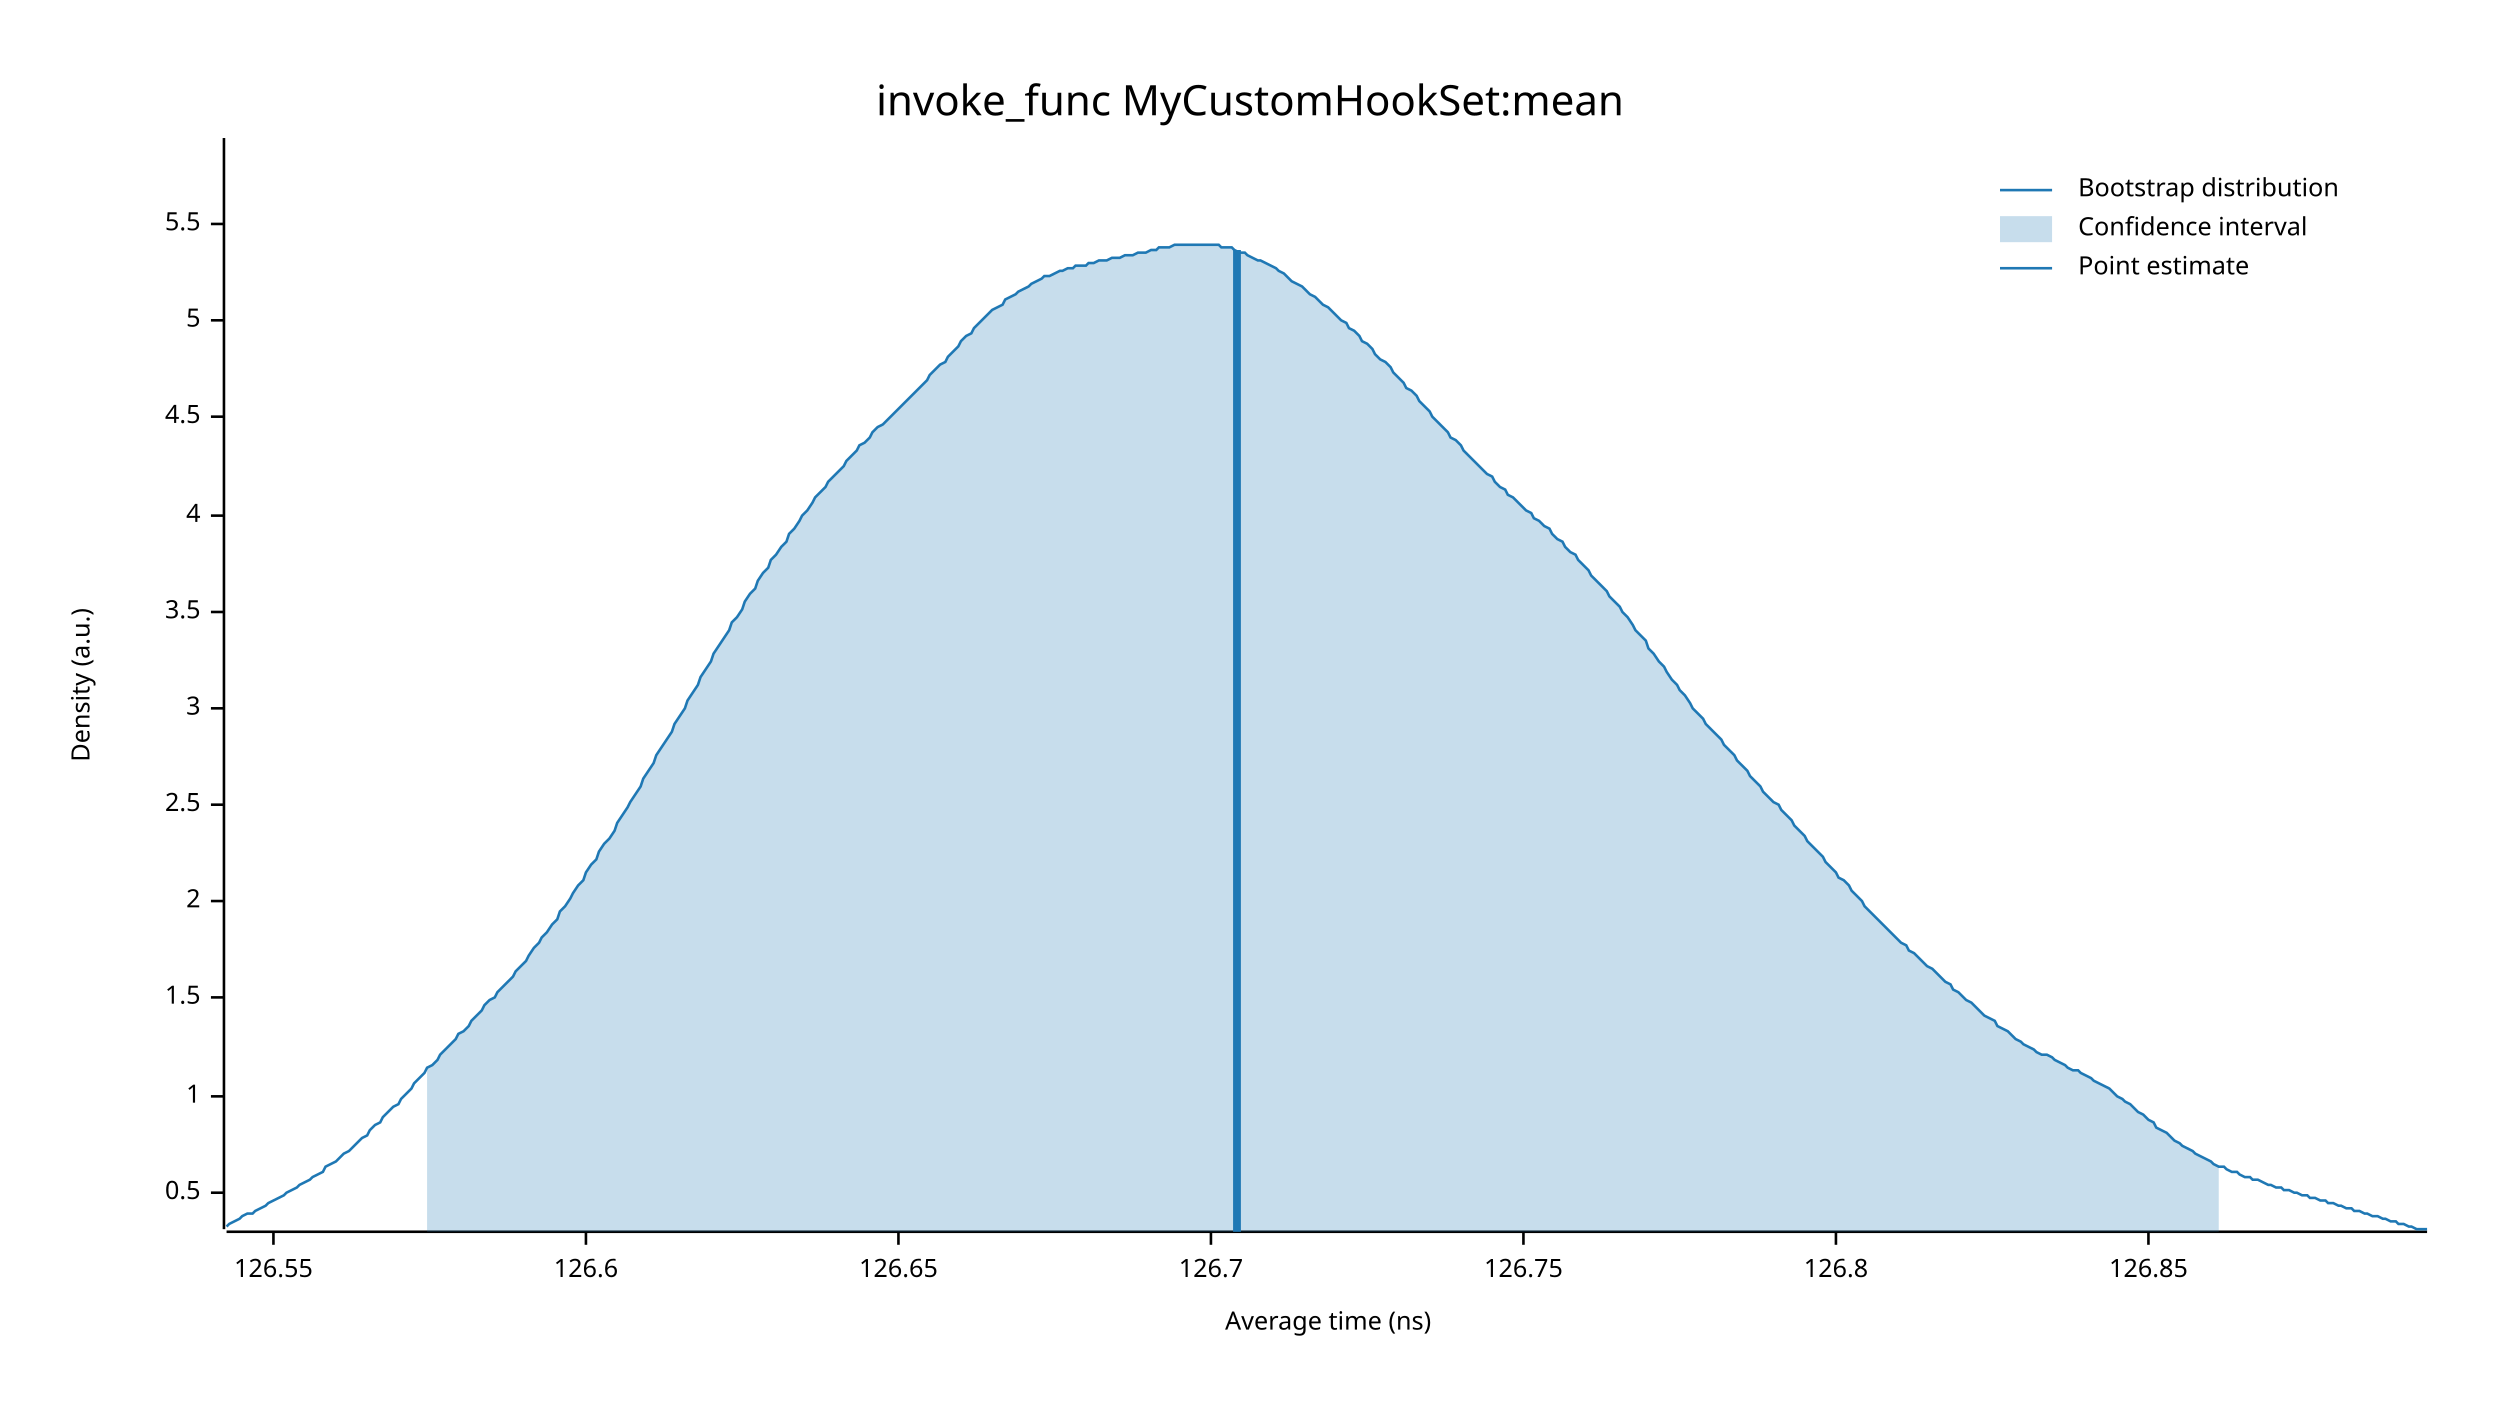
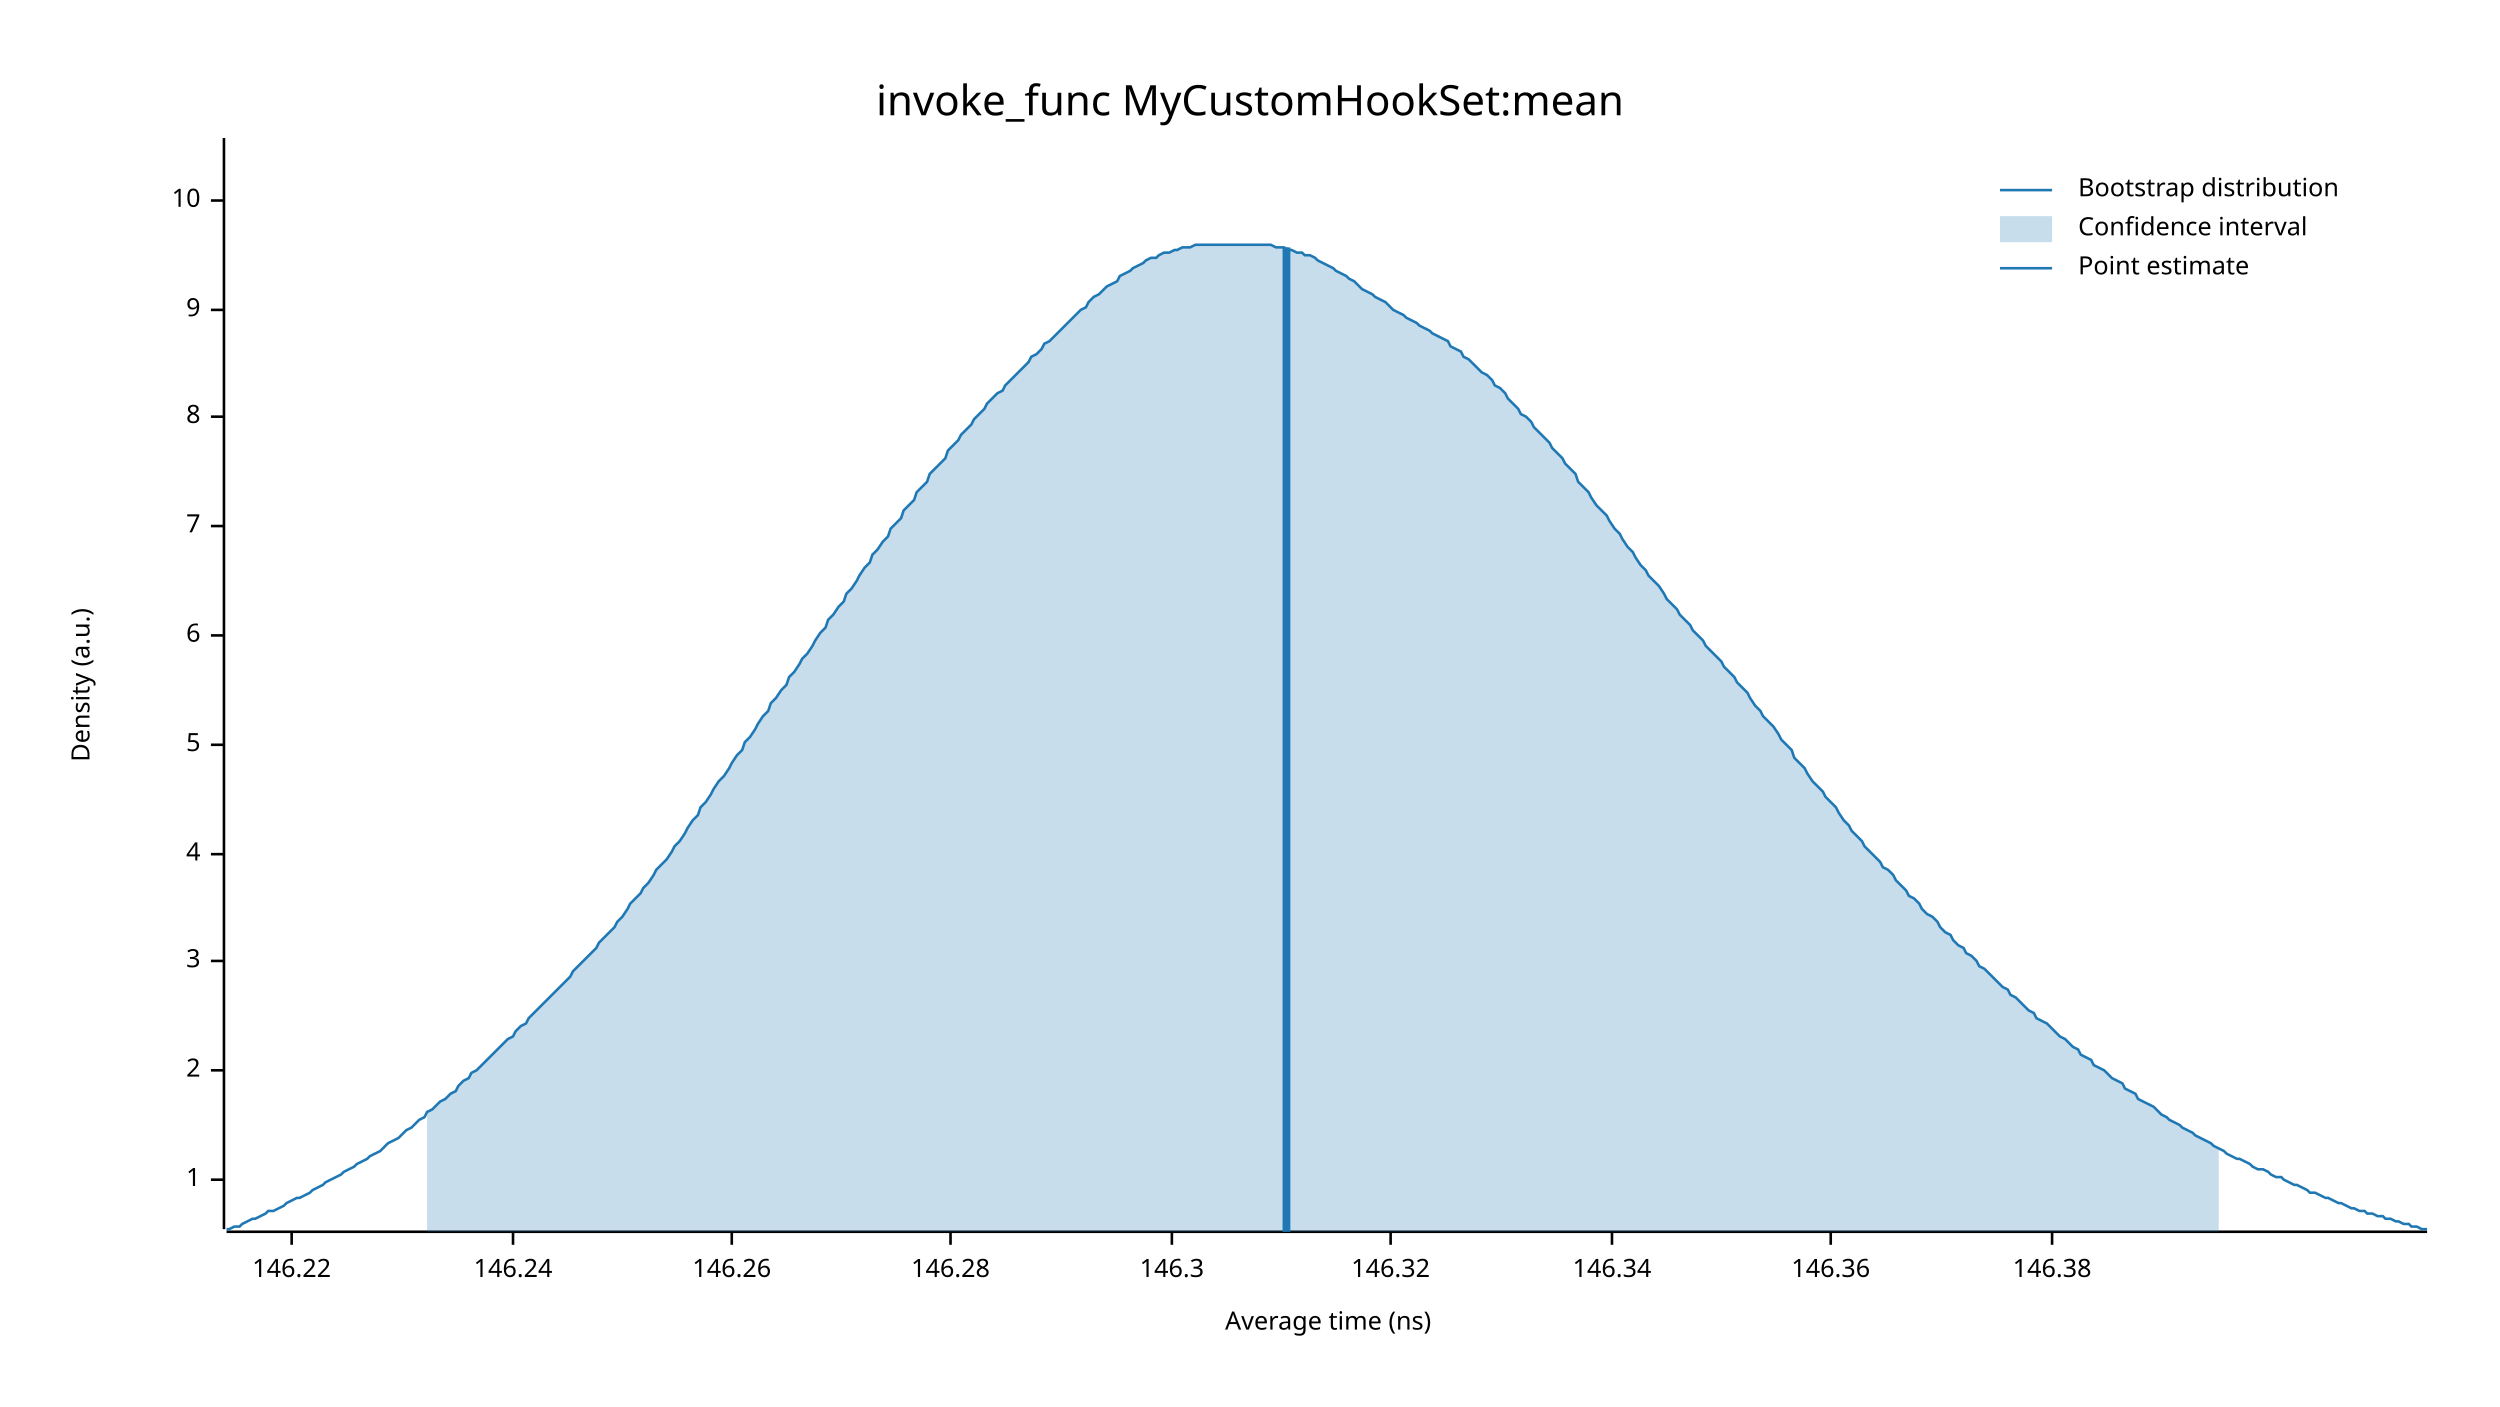
<svg xmlns="http://www.w3.org/2000/svg" width="960" height="540" viewBox="0 0 960 540">
  <text x="480" y="32" dy="0.76em" text-anchor="middle" font-family="sans-serif" font-size="16.129" opacity="1" fill="#000000">
invoke_func MyCustomHookSet:mean
</text>
  <text x="27" y="263" dy="0.76em" text-anchor="middle" font-family="sans-serif" font-size="9.677" opacity="1" fill="#000000" transform="rotate(270, 27, 263)">
Density (a.u.)
</text>
  <text x="510" y="513" dy="-0.5ex" text-anchor="middle" font-family="sans-serif" font-size="9.677" opacity="1" fill="#000000">
Average time (ns)
</text>
  <polyline fill="none" opacity="1" stroke="#000000" stroke-width="1" points="86,53 86,472 " />
-   <text x="77" y="458" dy="0.5ex" text-anchor="end" font-family="sans-serif" font-size="9.677" opacity="1" fill="#000000">
- 0.5
- </text>
-   <polyline fill="none" opacity="1" stroke="#000000" stroke-width="1" points="81,458 86,458 " />
-   <text x="77" y="421" dy="0.5ex" text-anchor="end" font-family="sans-serif" font-size="9.677" opacity="1" fill="#000000">
+   <text x="77" y="453" dy="0.5ex" text-anchor="end" font-family="sans-serif" font-size="9.677" opacity="1" fill="#000000">
1
</text>
-   <polyline fill="none" opacity="1" stroke="#000000" stroke-width="1" points="81,421 86,421 " />
-   <text x="77" y="383" dy="0.5ex" text-anchor="end" font-family="sans-serif" font-size="9.677" opacity="1" fill="#000000">
- 1.5
- </text>
-   <polyline fill="none" opacity="1" stroke="#000000" stroke-width="1" points="81,383 86,383 " />
-   <text x="77" y="346" dy="0.5ex" text-anchor="end" font-family="sans-serif" font-size="9.677" opacity="1" fill="#000000">
+   <polyline fill="none" opacity="1" stroke="#000000" stroke-width="1" points="81,453 86,453 " />
+   <text x="77" y="411" dy="0.5ex" text-anchor="end" font-family="sans-serif" font-size="9.677" opacity="1" fill="#000000">
2
</text>
-   <polyline fill="none" opacity="1" stroke="#000000" stroke-width="1" points="81,346 86,346 " />
-   <text x="77" y="309" dy="0.5ex" text-anchor="end" font-family="sans-serif" font-size="9.677" opacity="1" fill="#000000">
- 2.5
- </text>
-   <polyline fill="none" opacity="1" stroke="#000000" stroke-width="1" points="81,309 86,309 " />
-   <text x="77" y="272" dy="0.5ex" text-anchor="end" font-family="sans-serif" font-size="9.677" opacity="1" fill="#000000">
+   <polyline fill="none" opacity="1" stroke="#000000" stroke-width="1" points="81,411 86,411 " />
+   <text x="77" y="369" dy="0.5ex" text-anchor="end" font-family="sans-serif" font-size="9.677" opacity="1" fill="#000000">
3
</text>
-   <polyline fill="none" opacity="1" stroke="#000000" stroke-width="1" points="81,272 86,272 " />
-   <text x="77" y="235" dy="0.5ex" text-anchor="end" font-family="sans-serif" font-size="9.677" opacity="1" fill="#000000">
- 3.5
- </text>
-   <polyline fill="none" opacity="1" stroke="#000000" stroke-width="1" points="81,235 86,235 " />
-   <text x="77" y="198" dy="0.5ex" text-anchor="end" font-family="sans-serif" font-size="9.677" opacity="1" fill="#000000">
+   <polyline fill="none" opacity="1" stroke="#000000" stroke-width="1" points="81,369 86,369 " />
+   <text x="77" y="328" dy="0.5ex" text-anchor="end" font-family="sans-serif" font-size="9.677" opacity="1" fill="#000000">
4
</text>
-   <polyline fill="none" opacity="1" stroke="#000000" stroke-width="1" points="81,198 86,198 " />
+   <polyline fill="none" opacity="1" stroke="#000000" stroke-width="1" points="81,328 86,328 " />
+   <text x="77" y="286" dy="0.5ex" text-anchor="end" font-family="sans-serif" font-size="9.677" opacity="1" fill="#000000">
+ 5
+ </text>
+   <polyline fill="none" opacity="1" stroke="#000000" stroke-width="1" points="81,286 86,286 " />
+   <text x="77" y="244" dy="0.5ex" text-anchor="end" font-family="sans-serif" font-size="9.677" opacity="1" fill="#000000">
+ 6
+ </text>
+   <polyline fill="none" opacity="1" stroke="#000000" stroke-width="1" points="81,244 86,244 " />
+   <text x="77" y="202" dy="0.5ex" text-anchor="end" font-family="sans-serif" font-size="9.677" opacity="1" fill="#000000">
+ 7
+ </text>
+   <polyline fill="none" opacity="1" stroke="#000000" stroke-width="1" points="81,202 86,202 " />
  <text x="77" y="160" dy="0.5ex" text-anchor="end" font-family="sans-serif" font-size="9.677" opacity="1" fill="#000000">
- 4.5
+ 8
</text>
  <polyline fill="none" opacity="1" stroke="#000000" stroke-width="1" points="81,160 86,160 " />
-   <text x="77" y="123" dy="0.5ex" text-anchor="end" font-family="sans-serif" font-size="9.677" opacity="1" fill="#000000">
- 5
+   <text x="77" y="119" dy="0.5ex" text-anchor="end" font-family="sans-serif" font-size="9.677" opacity="1" fill="#000000">
+ 9
</text>
-   <polyline fill="none" opacity="1" stroke="#000000" stroke-width="1" points="81,123 86,123 " />
-   <text x="77" y="86" dy="0.5ex" text-anchor="end" font-family="sans-serif" font-size="9.677" opacity="1" fill="#000000">
- 5.5
+   <polyline fill="none" opacity="1" stroke="#000000" stroke-width="1" points="81,119 86,119 " />
+   <text x="77" y="77" dy="0.5ex" text-anchor="end" font-family="sans-serif" font-size="9.677" opacity="1" fill="#000000">
+ 10
</text>
-   <polyline fill="none" opacity="1" stroke="#000000" stroke-width="1" points="81,86 86,86 " />
+   <polyline fill="none" opacity="1" stroke="#000000" stroke-width="1" points="81,77 86,77 " />
  <polyline fill="none" opacity="1" stroke="#000000" stroke-width="1" points="87,473 932,473 " />
-   <text x="105" y="483" dy="0.76em" text-anchor="middle" font-family="sans-serif" font-size="9.677" opacity="1" fill="#000000">
- 126.55
+   <text x="112" y="483" dy="0.76em" text-anchor="middle" font-family="sans-serif" font-size="9.677" opacity="1" fill="#000000">
+ 146.22
</text>
-   <polyline fill="none" opacity="1" stroke="#000000" stroke-width="1" points="105,473 105,478 " />
-   <text x="225" y="483" dy="0.76em" text-anchor="middle" font-family="sans-serif" font-size="9.677" opacity="1" fill="#000000">
- 126.6
+   <polyline fill="none" opacity="1" stroke="#000000" stroke-width="1" points="112,473 112,478 " />
+   <text x="197" y="483" dy="0.76em" text-anchor="middle" font-family="sans-serif" font-size="9.677" opacity="1" fill="#000000">
+ 146.24
</text>
-   <polyline fill="none" opacity="1" stroke="#000000" stroke-width="1" points="225,473 225,478 " />
-   <text x="345" y="483" dy="0.76em" text-anchor="middle" font-family="sans-serif" font-size="9.677" opacity="1" fill="#000000">
- 126.65
+   <polyline fill="none" opacity="1" stroke="#000000" stroke-width="1" points="197,473 197,478 " />
+   <text x="281" y="483" dy="0.76em" text-anchor="middle" font-family="sans-serif" font-size="9.677" opacity="1" fill="#000000">
+ 146.26
</text>
-   <polyline fill="none" opacity="1" stroke="#000000" stroke-width="1" points="345,473 345,478 " />
-   <text x="465" y="483" dy="0.76em" text-anchor="middle" font-family="sans-serif" font-size="9.677" opacity="1" fill="#000000">
- 126.7
+   <polyline fill="none" opacity="1" stroke="#000000" stroke-width="1" points="281,473 281,478 " />
+   <text x="365" y="483" dy="0.76em" text-anchor="middle" font-family="sans-serif" font-size="9.677" opacity="1" fill="#000000">
+ 146.28
</text>
-   <polyline fill="none" opacity="1" stroke="#000000" stroke-width="1" points="465,473 465,478 " />
-   <text x="585" y="483" dy="0.76em" text-anchor="middle" font-family="sans-serif" font-size="9.677" opacity="1" fill="#000000">
- 126.75
+   <polyline fill="none" opacity="1" stroke="#000000" stroke-width="1" points="365,473 365,478 " />
+   <text x="450" y="483" dy="0.76em" text-anchor="middle" font-family="sans-serif" font-size="9.677" opacity="1" fill="#000000">
+ 146.3
</text>
-   <polyline fill="none" opacity="1" stroke="#000000" stroke-width="1" points="585,473 585,478 " />
-   <text x="705" y="483" dy="0.76em" text-anchor="middle" font-family="sans-serif" font-size="9.677" opacity="1" fill="#000000">
- 126.8
+   <polyline fill="none" opacity="1" stroke="#000000" stroke-width="1" points="450,473 450,478 " />
+   <text x="534" y="483" dy="0.76em" text-anchor="middle" font-family="sans-serif" font-size="9.677" opacity="1" fill="#000000">
+ 146.32
</text>
-   <polyline fill="none" opacity="1" stroke="#000000" stroke-width="1" points="705,473 705,478 " />
-   <text x="825" y="483" dy="0.76em" text-anchor="middle" font-family="sans-serif" font-size="9.677" opacity="1" fill="#000000">
- 126.85
+   <polyline fill="none" opacity="1" stroke="#000000" stroke-width="1" points="534,473 534,478 " />
+   <text x="619" y="483" dy="0.76em" text-anchor="middle" font-family="sans-serif" font-size="9.677" opacity="1" fill="#000000">
+ 146.34
</text>
-   <polyline fill="none" opacity="1" stroke="#000000" stroke-width="1" points="825,473 825,478 " />
-   <polyline fill="none" opacity="1" stroke="#1F78B4" stroke-width="1" points="87,471 88,470 90,469 92,468 93,467 95,466 97,466 98,465 100,464 102,463 103,462 105,461 107,460 109,459 110,458 112,457 114,456 115,455 117,454 119,453 120,452 122,451 124,450 125,448 127,447 129,446 131,444 132,443 134,442 136,440 137,439 139,437 141,436 142,434 144,432 146,431 147,429 149,427 151,425 153,424 154,422 156,420 158,418 159,416 161,414 163,412 164,410 166,409 168,407 169,405 171,403 173,401 175,399 176,397 178,396 180,394 181,392 183,390 185,388 186,386 188,384 190,383 191,381 193,379 195,377 197,375 198,373 200,371 202,369 203,367 205,364 207,362 208,360 210,358 212,355 214,353 215,350 217,348 219,345 220,343 222,340 224,338 225,335 227,332 229,330 230,327 232,324 234,322 236,319 237,316 239,313 241,310 242,308 244,305 246,302 247,299 249,296 251,293 252,290 254,287 256,284 258,281 259,278 261,275 263,272 264,269 266,266 268,263 269,260 271,257 273,254 274,251 276,248 278,245 280,242 281,239 283,237 285,234 286,231 288,228 290,226 291,223 293,220 295,218 296,215 298,213 300,210 302,208 303,205 305,203 307,200 308,198 310,196 312,193 313,191 315,189 317,187 318,185 320,183 322,181 324,179 325,177 327,175 329,173 330,171 332,170 334,168 335,166 337,164 339,163 341,161 342,160 344,158 346,156 347,155 349,153 351,151 352,150 354,148 356,146 357,144 359,142 361,140 363,139 364,137 366,135 368,133 369,131 371,129 373,128 374,126 376,124 378,122 379,121 381,119 383,118 385,117 386,115 388,114 390,113 391,112 393,111 395,110 396,109 398,108 400,107 401,106 403,106 405,105 407,104 408,104 410,103 412,103 413,102 415,102 417,102 418,101 420,101 422,100 423,100 425,100 427,99 429,99 430,99 432,98 434,98 435,98 437,97 439,97 440,97 442,96 444,96 445,95 447,95 449,95 451,94 452,94 454,94 456,94 457,94 459,94 461,94 462,94 464,94 466,94 468,94 469,95 471,95 473,95 474,96 476,97 478,97 479,98 481,99 483,100 484,100 486,101 488,102 490,103 491,104 493,105 495,107 496,108 498,109 500,110 501,111 503,113 505,114 506,115 508,117 510,118 512,120 513,121 515,123 517,124 518,126 520,127 522,129 523,131 525,132 527,134 528,136 530,138 532,139 534,141 535,143 537,145 539,147 540,149 542,150 544,152 545,154 547,156 549,158 550,160 552,162 554,164 556,166 557,168 559,169 561,171 562,173 564,175 566,177 567,178 569,180 571,182 573,183 574,185 576,187 578,188 579,190 581,191 583,193 584,194 586,196 588,197 589,199 591,200 593,202 595,203 596,205 598,207 600,208 601,210 603,212 605,213 606,215 608,217 610,219 611,221 613,223 615,225 617,227 618,229 620,231 622,233 623,235 625,237 627,240 628,242 630,244 632,246 633,249 635,251 637,254 639,256 640,258 642,261 644,263 645,265 647,267 649,270 650,272 652,274 654,276 655,278 657,280 659,282 661,284 662,286 664,288 666,290 667,292 669,294 671,296 672,298 674,300 676,302 677,304 679,306 681,308 683,309 684,311 686,313 688,315 689,317 691,319 693,321 694,323 696,325 698,327 700,329 701,331 703,333 705,335 706,337 708,338 710,340 711,342 713,344 715,346 716,348 718,350 720,352 722,354 723,355 725,357 727,359 728,360 730,362 732,363 733,365 735,366 737,368 738,369 740,371 742,372 744,374 745,375 747,377 749,378 750,380 752,381 754,383 755,384 757,385 759,387 760,388 762,390 764,391 766,392 767,394 769,395 771,396 772,397 774,399 776,400 777,401 779,402 781,403 782,404 784,405 786,405 788,406 789,407 791,408 793,409 794,410 796,411 798,411 799,412 801,413 803,414 804,415 806,416 808,417 810,418 811,419 813,421 815,422 816,423 818,424 820,426 821,427 823,428 825,430 827,431 828,433 830,434 832,435 833,436 835,438 837,439 838,440 840,441 842,442 843,443 845,444 847,445 849,446 850,447 852,448 854,448 855,449 857,450 859,450 860,451 862,452 864,452 865,453 867,453 869,454 871,455 872,455 874,456 876,456 877,457 879,457 881,458 882,458 884,459 886,459 887,460 889,460 891,461 893,461 894,462 896,462 898,463 899,463 901,464 903,464 904,465 906,465 908,466 909,466 911,467 913,467 915,468 916,468 918,469 920,469 921,470 923,470 925,471 926,471 928,472 930,472 932,472 " />
-   <polygon opacity="0.25" fill="#1F78B4" points="164,410 166,409 168,407 169,405 171,403 173,401 175,399 176,397 178,396 180,394 181,392 183,390 185,388 186,386 188,384 190,383 191,381 193,379 195,377 197,375 198,373 200,371 202,369 203,367 205,364 207,362 208,360 210,358 212,355 214,353 215,350 217,348 219,345 220,343 222,340 224,338 225,335 227,332 229,330 230,327 232,324 234,322 236,319 237,316 239,313 241,310 242,308 244,305 246,302 247,299 249,296 251,293 252,290 254,287 256,284 258,281 259,278 261,275 263,272 264,269 266,266 268,263 269,260 271,257 273,254 274,251 276,248 278,245 280,242 281,239 283,237 285,234 286,231 288,228 290,226 291,223 293,220 295,218 296,215 298,213 300,210 302,208 303,205 305,203 307,200 308,198 310,196 312,193 313,191 315,189 317,187 318,185 320,183 322,181 324,179 325,177 327,175 329,173 330,171 332,170 334,168 335,166 337,164 339,163 341,161 342,160 344,158 346,156 347,155 349,153 351,151 352,150 354,148 356,146 357,144 359,142 361,140 363,139 364,137 366,135 368,133 369,131 371,129 373,128 374,126 376,124 378,122 379,121 381,119 383,118 385,117 386,115 388,114 390,113 391,112 393,111 395,110 396,109 398,108 400,107 401,106 403,106 405,105 407,104 408,104 410,103 412,103 413,102 415,102 417,102 418,101 420,101 422,100 423,100 425,100 427,99 429,99 430,99 432,98 434,98 435,98 437,97 439,97 440,97 442,96 444,96 445,95 447,95 449,95 451,94 452,94 454,94 456,94 457,94 459,94 461,94 462,94 464,94 466,94 468,94 469,95 471,95 473,95 474,96 476,97 478,97 479,98 481,99 483,100 484,100 486,101 488,102 490,103 491,104 493,105 495,107 496,108 498,109 500,110 501,111 503,113 505,114 506,115 508,117 510,118 512,120 513,121 515,123 517,124 518,126 520,127 522,129 523,131 525,132 527,134 528,136 530,138 532,139 534,141 535,143 537,145 539,147 540,149 542,150 544,152 545,154 547,156 549,158 550,160 552,162 554,164 556,166 557,168 559,169 561,171 562,173 564,175 566,177 567,178 569,180 571,182 573,183 574,185 576,187 578,188 579,190 581,191 583,193 584,194 586,196 588,197 589,199 591,200 593,202 595,203 596,205 598,207 600,208 601,210 603,212 605,213 606,215 608,217 610,219 611,221 613,223 615,225 617,227 618,229 620,231 622,233 623,235 625,237 627,240 628,242 630,244 632,246 633,249 635,251 637,254 639,256 640,258 642,261 644,263 645,265 647,267 649,270 650,272 652,274 654,276 655,278 657,280 659,282 661,284 662,286 664,288 666,290 667,292 669,294 671,296 672,298 674,300 676,302 677,304 679,306 681,308 683,309 684,311 686,313 688,315 689,317 691,319 693,321 694,323 696,325 698,327 700,329 701,331 703,333 705,335 706,337 708,338 710,340 711,342 713,344 715,346 716,348 718,350 720,352 722,354 723,355 725,357 727,359 728,360 730,362 732,363 733,365 735,366 737,368 738,369 740,371 742,372 744,374 745,375 747,377 749,378 750,380 752,381 754,383 755,384 757,385 759,387 760,388 762,390 764,391 766,392 767,394 769,395 771,396 772,397 774,399 776,400 777,401 779,402 781,403 782,404 784,405 786,405 788,406 789,407 791,408 793,409 794,410 796,411 798,411 799,412 801,413 803,414 804,415 806,416 808,417 810,418 811,419 813,421 815,422 816,423 818,424 820,426 821,427 823,428 825,430 827,431 828,433 830,434 832,435 833,436 835,438 837,439 838,440 840,441 842,442 843,443 845,444 847,445 849,446 850,447 852,448 852,473 164,473 " />
-   <polyline fill="none" opacity="1" stroke="#1F78B4" stroke-width="3" points="475,473 475,96 " />
+   <polyline fill="none" opacity="1" stroke="#000000" stroke-width="1" points="619,473 619,478 " />
+   <text x="703" y="483" dy="0.76em" text-anchor="middle" font-family="sans-serif" font-size="9.677" opacity="1" fill="#000000">
+ 146.36
+ </text>
+   <polyline fill="none" opacity="1" stroke="#000000" stroke-width="1" points="703,473 703,478 " />
+   <text x="788" y="483" dy="0.76em" text-anchor="middle" font-family="sans-serif" font-size="9.677" opacity="1" fill="#000000">
+ 146.38
+ </text>
+   <polyline fill="none" opacity="1" stroke="#000000" stroke-width="1" points="788,473 788,478 " />
+   <polyline fill="none" opacity="1" stroke="#1F78B4" stroke-width="1" points="87,472 88,472 90,471 92,471 93,470 95,469 97,468 98,468 100,467 102,466 103,465 105,465 107,464 109,463 110,462 112,461 114,460 115,460 117,459 119,458 120,457 122,456 124,455 125,454 127,453 129,452 131,451 132,450 134,449 136,448 137,447 139,446 141,445 142,444 144,443 146,442 147,441 149,439 151,438 153,437 154,436 156,434 158,433 159,432 161,430 163,429 164,427 166,426 168,424 169,423 171,422 173,420 175,419 176,417 178,415 180,414 181,412 183,411 185,409 186,408 188,406 190,404 191,403 193,401 195,399 197,398 198,396 200,394 202,393 203,391 205,389 207,387 208,386 210,384 212,382 214,380 215,379 217,377 219,375 220,373 222,371 224,369 225,368 227,366 229,364 230,362 232,360 234,358 236,356 237,354 239,352 241,349 242,347 244,345 246,343 247,341 249,339 251,336 252,334 254,332 256,330 258,327 259,325 261,323 263,320 264,318 266,315 268,313 269,310 271,308 273,305 274,303 276,300 278,298 280,295 281,293 283,290 285,288 286,285 288,283 290,280 291,278 293,275 295,273 296,270 298,268 300,265 302,263 303,260 305,258 307,255 308,253 310,251 312,248 313,246 315,243 317,241 318,238 320,236 322,233 324,231 325,228 327,226 329,223 330,221 332,218 334,216 335,213 337,211 339,208 341,206 342,203 344,201 346,199 347,196 349,194 351,192 352,189 354,187 356,185 357,182 359,180 361,178 363,176 364,173 366,171 368,169 369,167 371,165 373,163 374,161 376,159 378,157 379,155 381,153 383,151 385,150 386,148 388,146 390,144 391,143 393,141 395,139 396,137 398,136 400,134 401,132 403,131 405,129 407,127 408,126 410,124 412,122 413,121 415,119 417,118 418,116 420,114 422,113 423,112 425,110 427,109 429,108 430,106 432,105 434,104 435,103 437,102 439,101 440,100 442,99 444,99 445,98 447,97 449,97 451,96 452,96 454,95 456,95 457,95 459,94 461,94 462,94 464,94 466,94 468,94 469,94 471,94 473,94 474,94 476,94 478,94 479,94 481,94 483,94 484,94 486,94 488,94 490,95 491,95 493,95 495,96 496,96 498,97 500,97 501,98 503,98 505,99 506,100 508,101 510,102 512,103 513,104 515,105 517,106 518,107 520,108 522,110 523,111 525,112 527,113 528,114 530,115 532,116 534,118 535,119 537,120 539,121 540,122 542,123 544,124 545,125 547,126 549,127 550,128 552,129 554,130 556,131 557,133 559,134 561,135 562,137 564,138 566,140 567,141 569,143 571,144 573,146 574,148 576,149 578,151 579,153 581,155 583,157 584,159 586,160 588,162 589,164 591,166 593,168 595,170 596,172 598,174 600,176 601,178 603,180 605,182 606,185 608,187 610,189 611,191 613,194 615,196 617,198 618,200 620,203 622,205 623,207 625,210 627,212 628,214 630,217 632,219 633,221 635,223 637,225 639,228 640,230 642,232 644,234 645,236 647,238 649,240 650,242 652,244 654,246 655,248 657,250 659,252 661,254 662,256 664,258 666,260 667,262 669,264 671,266 672,268 674,271 676,273 677,275 679,277 681,279 683,282 684,284 686,286 688,288 689,291 691,293 693,295 694,297 696,300 698,302 700,304 701,306 703,308 705,310 706,312 708,315 710,317 711,319 713,321 715,323 716,325 718,327 720,329 722,331 723,333 725,334 727,336 728,338 730,340 732,342 733,344 735,345 737,347 738,349 740,351 742,352 744,354 745,356 747,358 749,359 750,361 752,363 754,364 755,366 757,367 759,369 760,371 762,372 764,374 766,376 767,377 769,379 771,380 772,382 774,383 776,385 777,386 779,388 781,389 782,391 784,392 786,393 788,395 789,396 791,398 793,399 794,400 796,402 798,403 799,405 801,406 803,407 804,409 806,410 808,411 810,413 811,414 813,415 815,416 816,418 818,419 820,420 821,422 823,423 825,424 827,425 828,426 830,428 832,429 833,430 835,431 837,432 838,433 840,434 842,435 843,436 845,437 847,438 849,439 850,440 852,441 854,442 855,443 857,444 859,445 860,445 862,446 864,447 865,448 867,449 869,449 871,450 872,451 874,452 876,452 877,453 879,454 881,455 882,455 884,456 886,457 887,458 889,458 891,459 893,460 894,460 896,461 898,462 899,462 901,463 903,464 904,464 906,465 908,465 909,466 911,466 913,467 915,467 916,468 918,468 920,469 921,469 923,470 925,470 926,471 928,471 930,472 932,472 " />
+   <polygon opacity="0.25" fill="#1F78B4" points="164,427 166,426 168,424 169,423 171,422 173,420 175,419 176,417 178,415 180,414 181,412 183,411 185,409 186,408 188,406 190,404 191,403 193,401 195,399 197,398 198,396 200,394 202,393 203,391 205,389 207,387 208,386 210,384 212,382 214,380 215,379 217,377 219,375 220,373 222,371 224,369 225,368 227,366 229,364 230,362 232,360 234,358 236,356 237,354 239,352 241,349 242,347 244,345 246,343 247,341 249,339 251,336 252,334 254,332 256,330 258,327 259,325 261,323 263,320 264,318 266,315 268,313 269,310 271,308 273,305 274,303 276,300 278,298 280,295 281,293 283,290 285,288 286,285 288,283 290,280 291,278 293,275 295,273 296,270 298,268 300,265 302,263 303,260 305,258 307,255 308,253 310,251 312,248 313,246 315,243 317,241 318,238 320,236 322,233 324,231 325,228 327,226 329,223 330,221 332,218 334,216 335,213 337,211 339,208 341,206 342,203 344,201 346,199 347,196 349,194 351,192 352,189 354,187 356,185 357,182 359,180 361,178 363,176 364,173 366,171 368,169 369,167 371,165 373,163 374,161 376,159 378,157 379,155 381,153 383,151 385,150 386,148 388,146 390,144 391,143 393,141 395,139 396,137 398,136 400,134 401,132 403,131 405,129 407,127 408,126 410,124 412,122 413,121 415,119 417,118 418,116 420,114 422,113 423,112 425,110 427,109 429,108 430,106 432,105 434,104 435,103 437,102 439,101 440,100 442,99 444,99 445,98 447,97 449,97 451,96 452,96 454,95 456,95 457,95 459,94 461,94 462,94 464,94 466,94 468,94 469,94 471,94 473,94 474,94 476,94 478,94 479,94 481,94 483,94 484,94 486,94 488,94 490,95 491,95 493,95 495,96 496,96 498,97 500,97 501,98 503,98 505,99 506,100 508,101 510,102 512,103 513,104 515,105 517,106 518,107 520,108 522,110 523,111 525,112 527,113 528,114 530,115 532,116 534,118 535,119 537,120 539,121 540,122 542,123 544,124 545,125 547,126 549,127 550,128 552,129 554,130 556,131 557,133 559,134 561,135 562,137 564,138 566,140 567,141 569,143 571,144 573,146 574,148 576,149 578,151 579,153 581,155 583,157 584,159 586,160 588,162 589,164 591,166 593,168 595,170 596,172 598,174 600,176 601,178 603,180 605,182 606,185 608,187 610,189 611,191 613,194 615,196 617,198 618,200 620,203 622,205 623,207 625,210 627,212 628,214 630,217 632,219 633,221 635,223 637,225 639,228 640,230 642,232 644,234 645,236 647,238 649,240 650,242 652,244 654,246 655,248 657,250 659,252 661,254 662,256 664,258 666,260 667,262 669,264 671,266 672,268 674,271 676,273 677,275 679,277 681,279 683,282 684,284 686,286 688,288 689,291 691,293 693,295 694,297 696,300 698,302 700,304 701,306 703,308 705,310 706,312 708,315 710,317 711,319 713,321 715,323 716,325 718,327 720,329 722,331 723,333 725,334 727,336 728,338 730,340 732,342 733,344 735,345 737,347 738,349 740,351 742,352 744,354 745,356 747,358 749,359 750,361 752,363 754,364 755,366 757,367 759,369 760,371 762,372 764,374 766,376 767,377 769,379 771,380 772,382 774,383 776,385 777,386 779,388 781,389 782,391 784,392 786,393 788,395 789,396 791,398 793,399 794,400 796,402 798,403 799,405 801,406 803,407 804,409 806,410 808,411 810,413 811,414 813,415 815,416 816,418 818,419 820,420 821,422 823,423 825,424 827,425 828,426 830,428 832,429 833,430 835,431 837,432 838,433 840,434 842,435 843,436 845,437 847,438 849,439 850,440 852,441 852,473 164,473 " />
+   <polyline fill="none" opacity="1" stroke="#1F78B4" stroke-width="3" points="494,473 494,95 " />
  <text x="798" y="68" dy="0.76em" text-anchor="start" font-family="sans-serif" font-size="9.677" opacity="1" fill="#000000">
Bootstrap distribution
</text>
  <text x="798" y="83" dy="0.76em" text-anchor="start" font-family="sans-serif" font-size="9.677" opacity="1" fill="#000000">
Confidence interval
</text>
  <text x="798" y="98" dy="0.76em" text-anchor="start" font-family="sans-serif" font-size="9.677" opacity="1" fill="#000000">
Point estimate
</text>
  <polyline fill="none" opacity="1" stroke="#1F78B4" stroke-width="1" points="768,73 788,73 " />
  <rect x="768" y="83" width="20" height="10" opacity="0.25" fill="#1F78B4" stroke="none" />
  <polyline fill="none" opacity="1" stroke="#1F78B4" stroke-width="1" points="768,103 788,103 " />
</svg>
